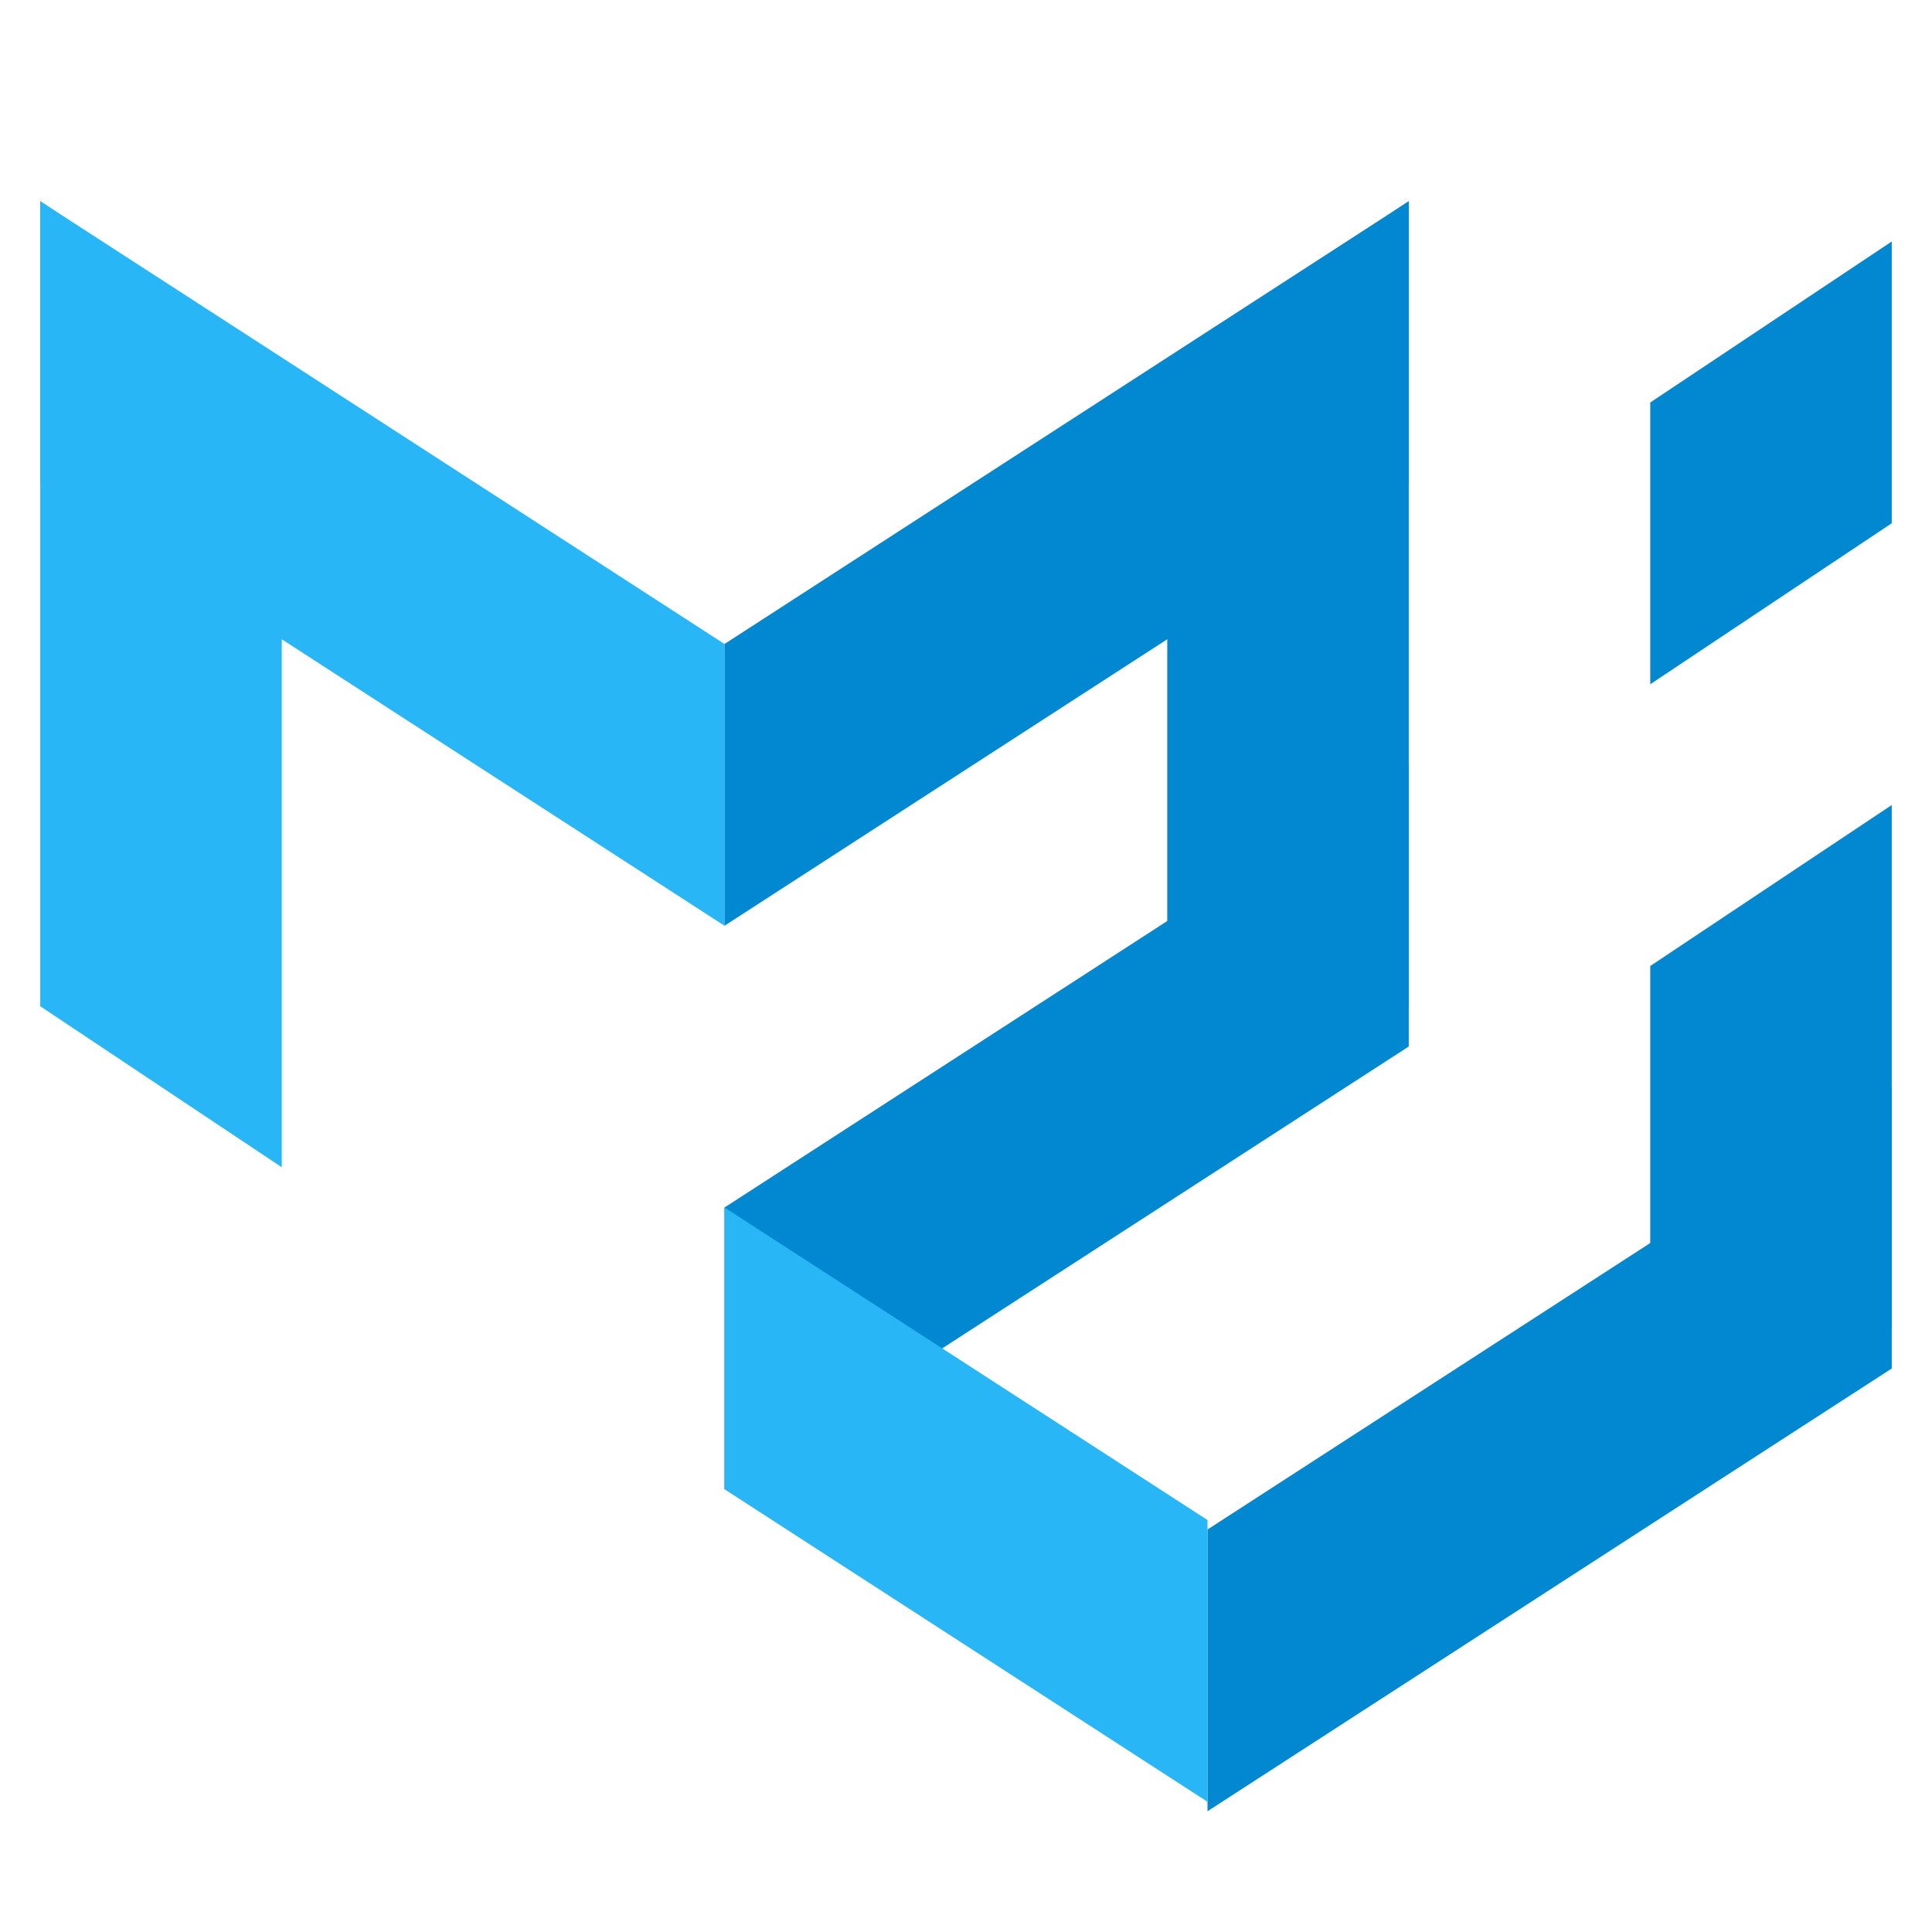
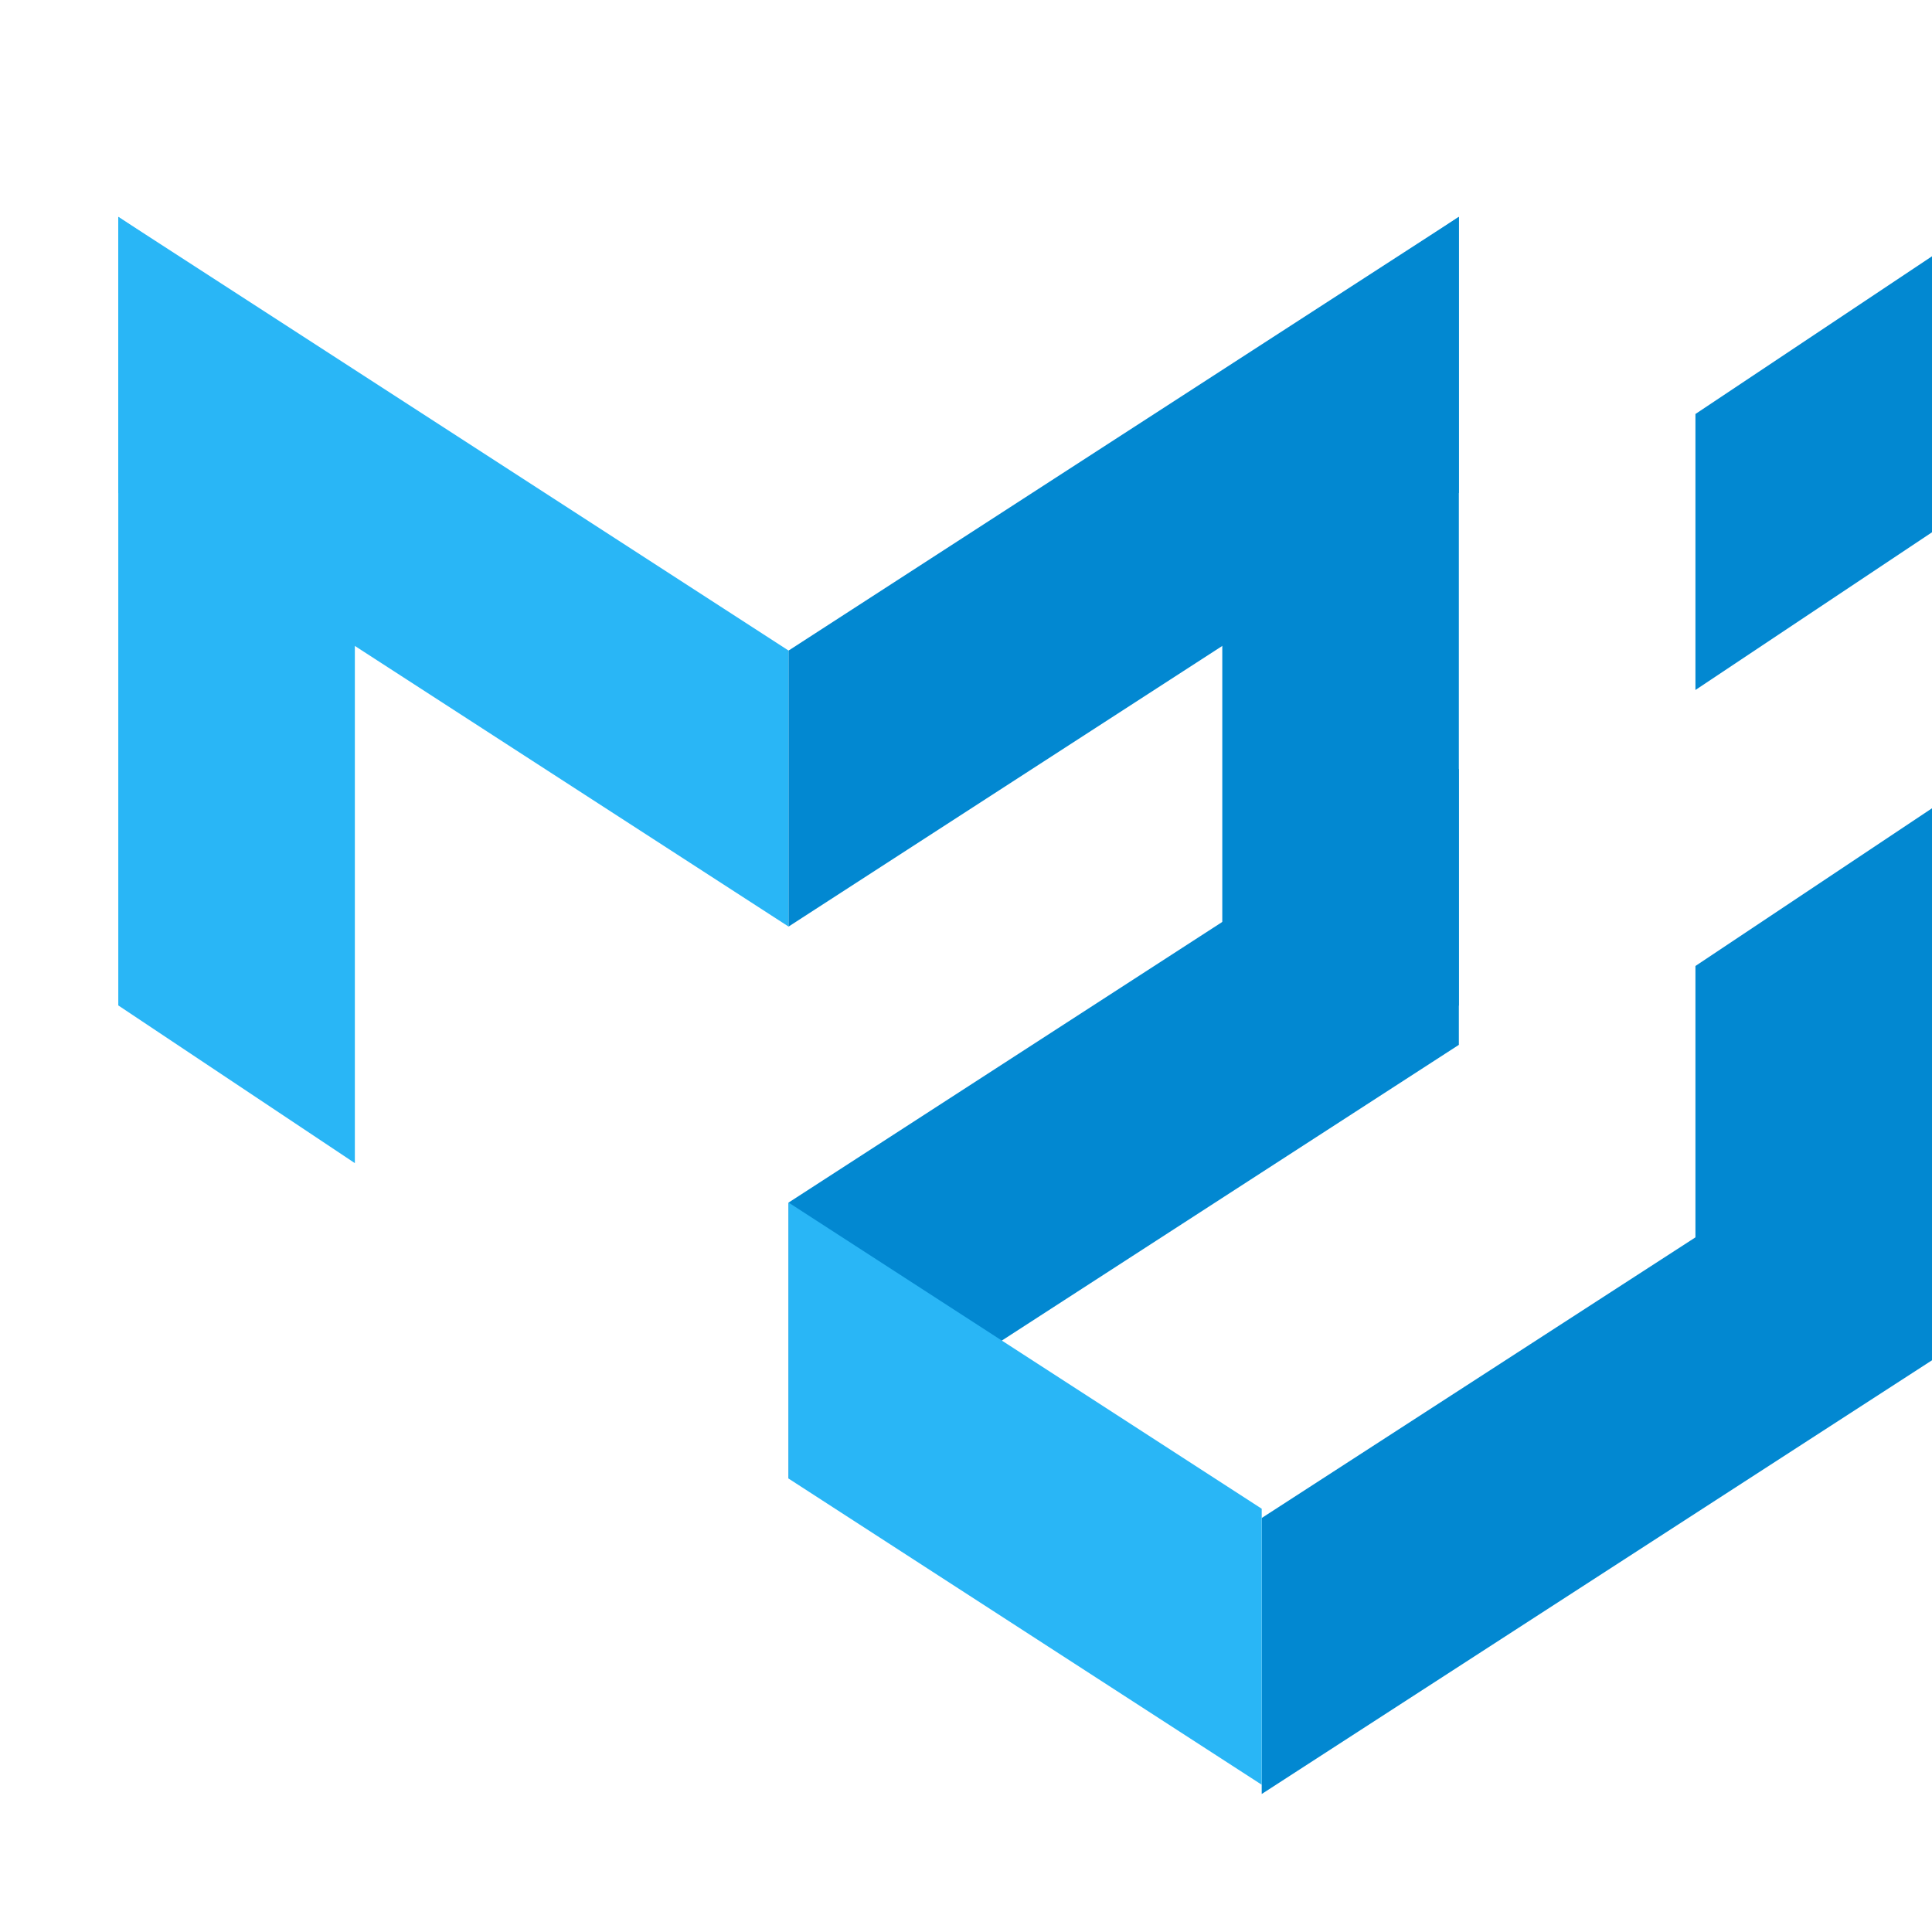
- <svg xmlns="http://www.w3.org/2000/svg" x="0px" y="0px" width="96" height="96" viewBox="0 0 48 48">
+ <svg xmlns="http://www.w3.org/2000/svg" x="0px" y="0px" width="96" height="96" viewBox="-2 0 49 48">
  <polygon fill="#29b6f6" points="1,5 7,9 7,29 1,25" />
  <polygon fill="#0288d1" points="47,20 41,24 41,37 47,33" />
  <polygon fill="#0288d1" points="47,6 41,10 41,17 47,13" />
  <polygon fill="#0288d1" points="35,5 29,9 29,29 35,25" />
  <polygon fill="#29b6f6" points="1,12 18,23 18,16 1,5" />
  <polygon fill="#0288d1" points="35,12 18,23 18,16 35,5" />
  <polygon fill="#0288d1" points="35,26 18,37 18,30 35,19" />
  <polygon fill="#0288d1" points="47,34 30,45 30,38 47,27" />
  <polygon fill="#29b6f6" points="30,37.765 18,30 18,37 30,44.765" />
</svg>
